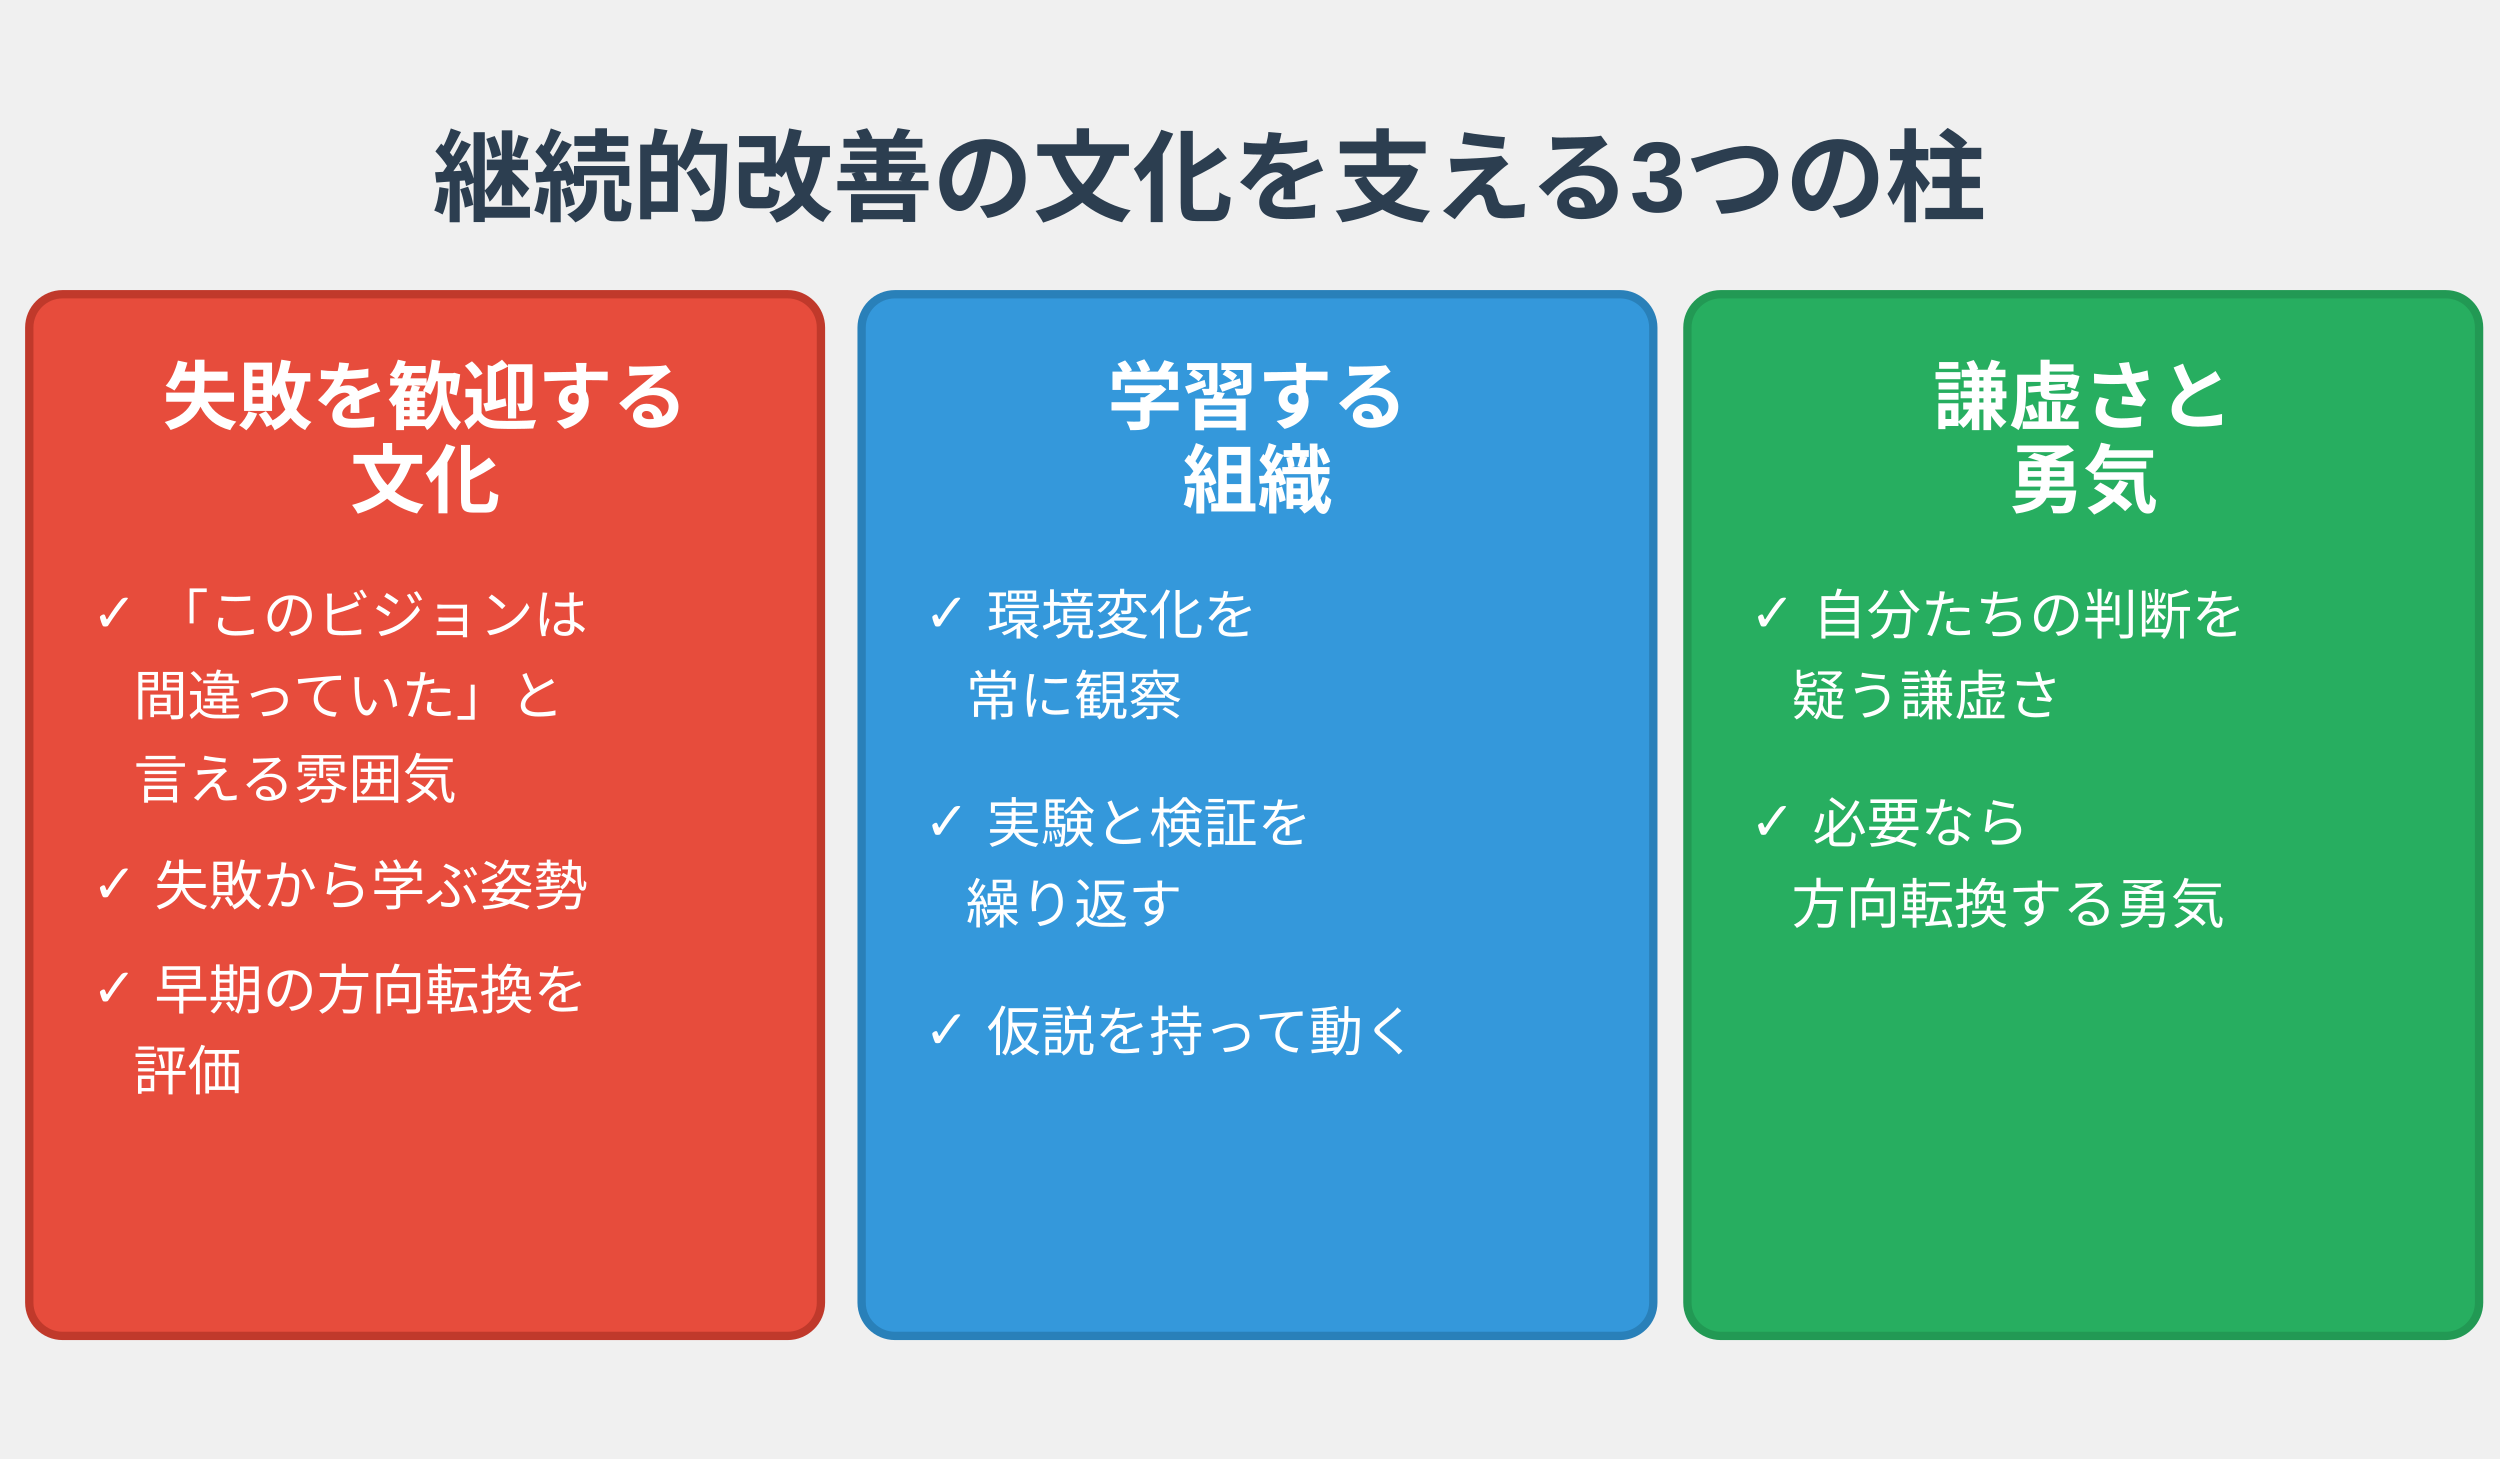
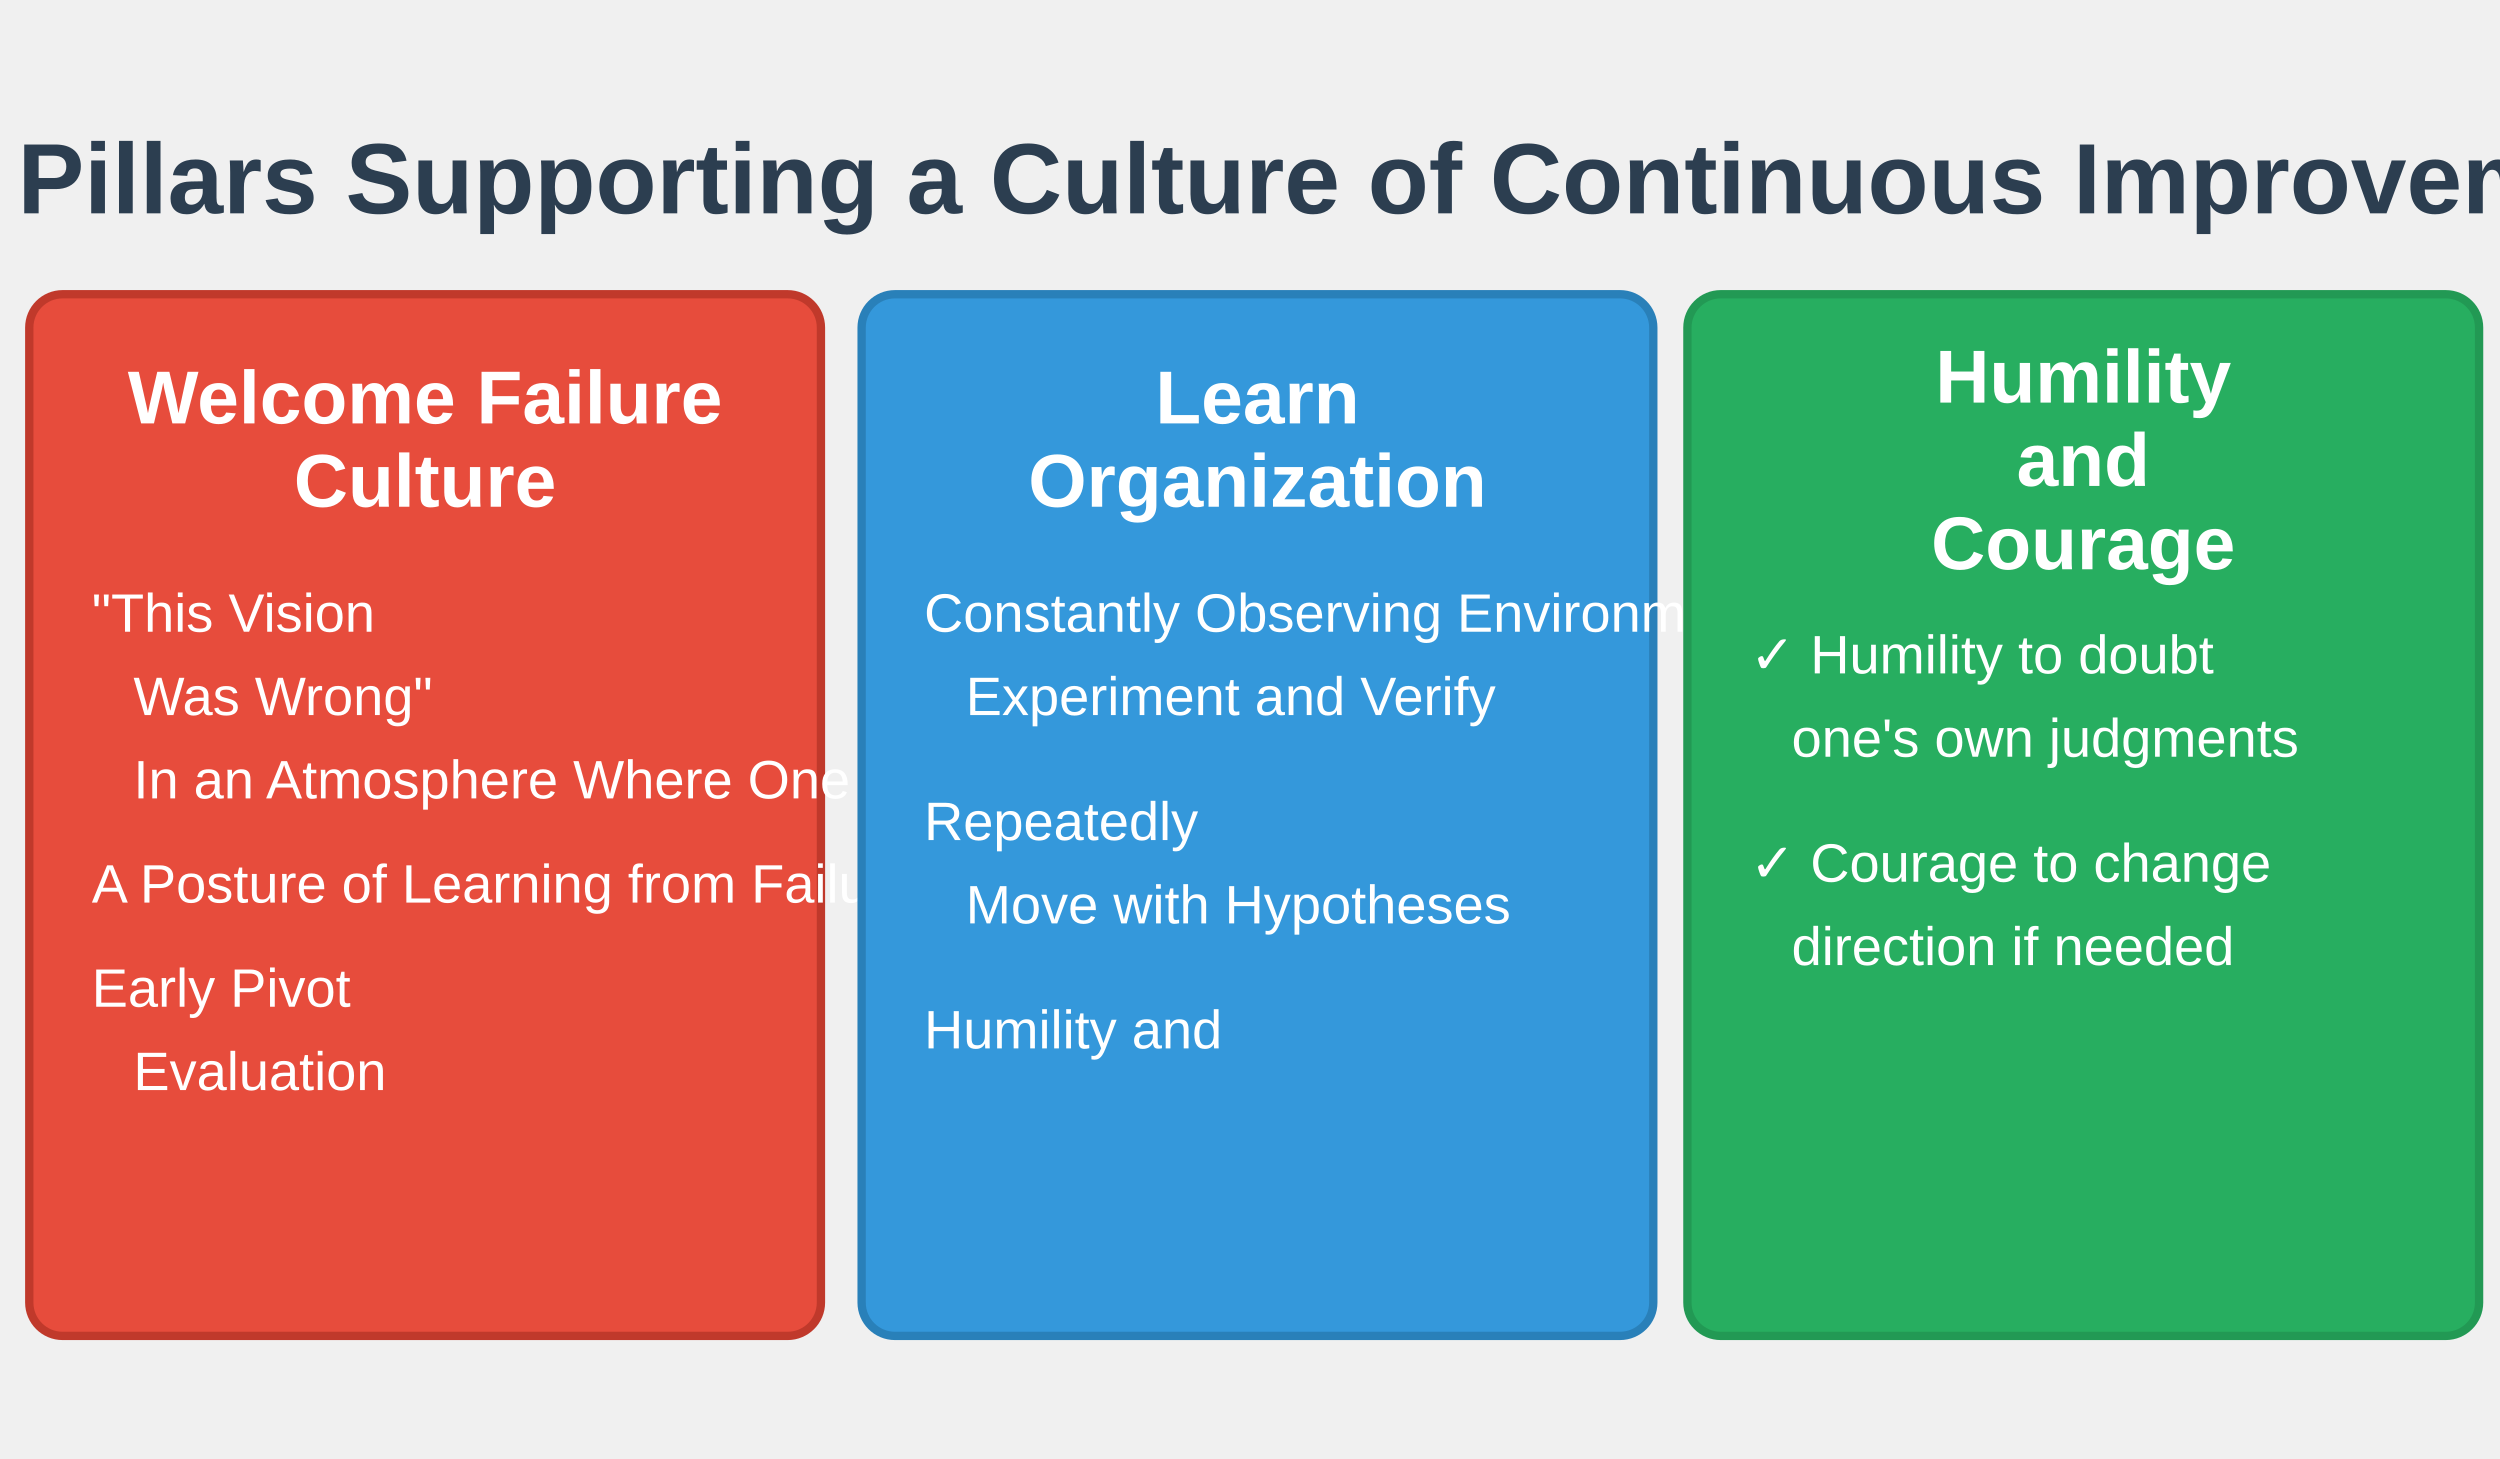
<svg xmlns="http://www.w3.org/2000/svg" viewBox="0 0 600 350" version="1.1" id="svg26" width="600" height="350">
  <defs id="defs1">
    <style id="style1">
      .title { font-family: Arial, sans-serif, sans-serif; font-size: 24px; font-weight: bold; fill: #2c3e50; }
      .pillar-title { font-family: Arial, sans-serif, sans-serif; font-size: 18px; font-weight: bold; fill: #ffffff; }
      .pillar-text { font-family: Arial, sans-serif, sans-serif; font-size: 13px; fill: #ffffff; }
      .foundation-text { font-family: Arial, sans-serif, sans-serif; font-size: 14px; fill: #2c3e50; font-weight: bold; }
      .quote-text { font-family: Arial, sans-serif, sans-serif; font-size: 12px; fill: #7f8c8d; font-style: italic; }
      .pillar-1 { fill: #e74c3c; stroke: #c0392b; stroke-width: 2; }
      .pillar-2 { fill: #3498db; stroke: #2980b9; stroke-width: 2; }
      .pillar-3 { fill: #27ae60; stroke: #229954; stroke-width: 2; }
      .foundation { fill: #34495e; stroke: #2c3e50; stroke-width: 3; }
      .icon { fill: #ffffff; }
    </style>
  </defs>
-   <text x="290.214" y="51.195" class="title" text-anchor="middle" id="text1">継続的改善の文化を支える3つの柱</text>
+   <text x="290.214" y="51.195" class="title" text-anchor="middle" id="text1">Three Pillars Supporting a Culture of Continuous Improvement</text>
  <rect x="7.026" y="70.618" width="190" height="250" class="pillar-1" rx="8" id="rect2" />
-   <text x="102.026" y="101.618" class="pillar-title" text-anchor="middle" id="text3">失敗を歓迎する</text>
-   <text x="102.026" y="121.618" class="pillar-title" text-anchor="middle" id="text4">文化</text>
-   <text x="22.026" y="151.618" class="pillar-text" id="text5">✓ 「このビジョンは</text>
-   <text x="32.026" y="171.618" class="pillar-text" id="text6">間違っていた」と</text>
-   <text x="32.026" y="191.618" class="pillar-text" id="text7">言える雰囲気</text>
-   <text x="22.026" y="216.618" class="pillar-text" id="text8">✓ 失敗から学ぶ姿勢</text>
-   <text x="22.026" y="241.618" class="pillar-text" id="text9">✓ 早期の方向転換を</text>
-   <text x="32.026" y="261.618" class="pillar-text" id="text10">評価</text>
+   <text x="102.026" y="101.618" class="pillar-title" text-anchor="middle" id="text3">Welcome Failure</text>
+   <text x="102.026" y="121.618" class="pillar-title" text-anchor="middle" id="text4">Culture</text>
+   <text x="22.026" y="151.618" class="pillar-text" id="text5">"This Vision</text>
+   <text x="32.026" y="171.618" class="pillar-text" id="text6">Was Wrong"</text>
+   <text x="32.026" y="191.618" class="pillar-text" id="text7">In an Atmosphere Where One Can Say</text>
+   <text x="22.026" y="216.618" class="pillar-text" id="text8">A Posture of Learning from Failure</text>
+   <text x="22.026" y="241.618" class="pillar-text" id="text9">Early Pivot</text>
+   <text x="32.026" y="261.618" class="pillar-text" id="text10">Evaluation</text>
  <rect x="206.791" y="70.618" width="190" height="250" class="pillar-2" rx="8" id="rect10" />
-   <text x="301.791" y="101.618" class="pillar-title" text-anchor="middle" id="text11">学習する</text>
-   <text x="301.791" y="121.618" class="pillar-title" text-anchor="middle" id="text12">組織</text>
-   <text x="221.791" y="151.618" class="pillar-text" id="text13">✓ 環境変化を</text>
-   <text x="231.791" y="171.618" class="pillar-text" id="text14">常に観察</text>
-   <text x="221.791" y="201.618" class="pillar-text" id="text15">✓ 実験と検証を</text>
-   <text x="231.791" y="221.618" class="pillar-text" id="text16">繰り返す</text>
-   <text x="221.791" y="251.618" class="pillar-text" id="text17">✓ 仮説を持って動く</text>
+   <text x="301.791" y="101.618" class="pillar-title" text-anchor="middle" id="text11">Learn</text>
+   <text x="301.791" y="121.618" class="pillar-title" text-anchor="middle" id="text12">Organization</text>
+   <text x="221.791" y="151.618" class="pillar-text" id="text13">Constantly Observing Environmental Changes</text>
+   <text x="231.791" y="171.618" class="pillar-text" id="text14">Experiment and Verify</text>
+   <text x="221.791" y="201.618" class="pillar-text" id="text15">Repeatedly</text>
+   <text x="231.791" y="221.618" class="pillar-text" id="text16">Move with Hypotheses</text>
+   <text x="221.791" y="251.618" class="pillar-text" id="text17">Humility and</text>
  <rect x="404.979" y="70.618" width="190" height="250" class="pillar-3" rx="8" id="rect17" />
-   <text x="499.979" y="101.618" class="pillar-title" text-anchor="middle" id="text18">謙虚さと</text>
-   <text x="499.979" y="121.618" class="pillar-title" text-anchor="middle" id="text19">勇気</text>
-   <text x="419.979" y="151.618" class="pillar-text" id="text20">✓ 自分たちの判断を</text>
-   <text x="429.979" y="171.618" class="pillar-text" id="text21">疑う謙虚さ</text>
-   <text x="419.979" y="201.618" class="pillar-text" id="text22">✓ 必要なら</text>
-   <text x="429.979" y="221.618" class="pillar-text" id="text23">方向転換する勇気</text>
+   <text x="499.979" y="96.618" class="pillar-title" text-anchor="middle" id="text18">Humility</text>
+   <text x="499.979" y="116.618" class="pillar-title" text-anchor="middle" id="text18b">and</text>
+   <text x="499.979" y="136.618" class="pillar-title" text-anchor="middle" id="text19">Courage</text>
+   <text x="419.979" y="161.618" class="pillar-text" id="text20">✓ Humility to doubt</text>
+   <text x="429.979" y="181.618" class="pillar-text" id="text21">one's own judgments</text>
+   <text x="419.979" y="211.618" class="pillar-text" id="text22">✓ Courage to change</text>
+   <text x="429.979" y="231.618" class="pillar-text" id="text23">direction if needed</text>
</svg>
